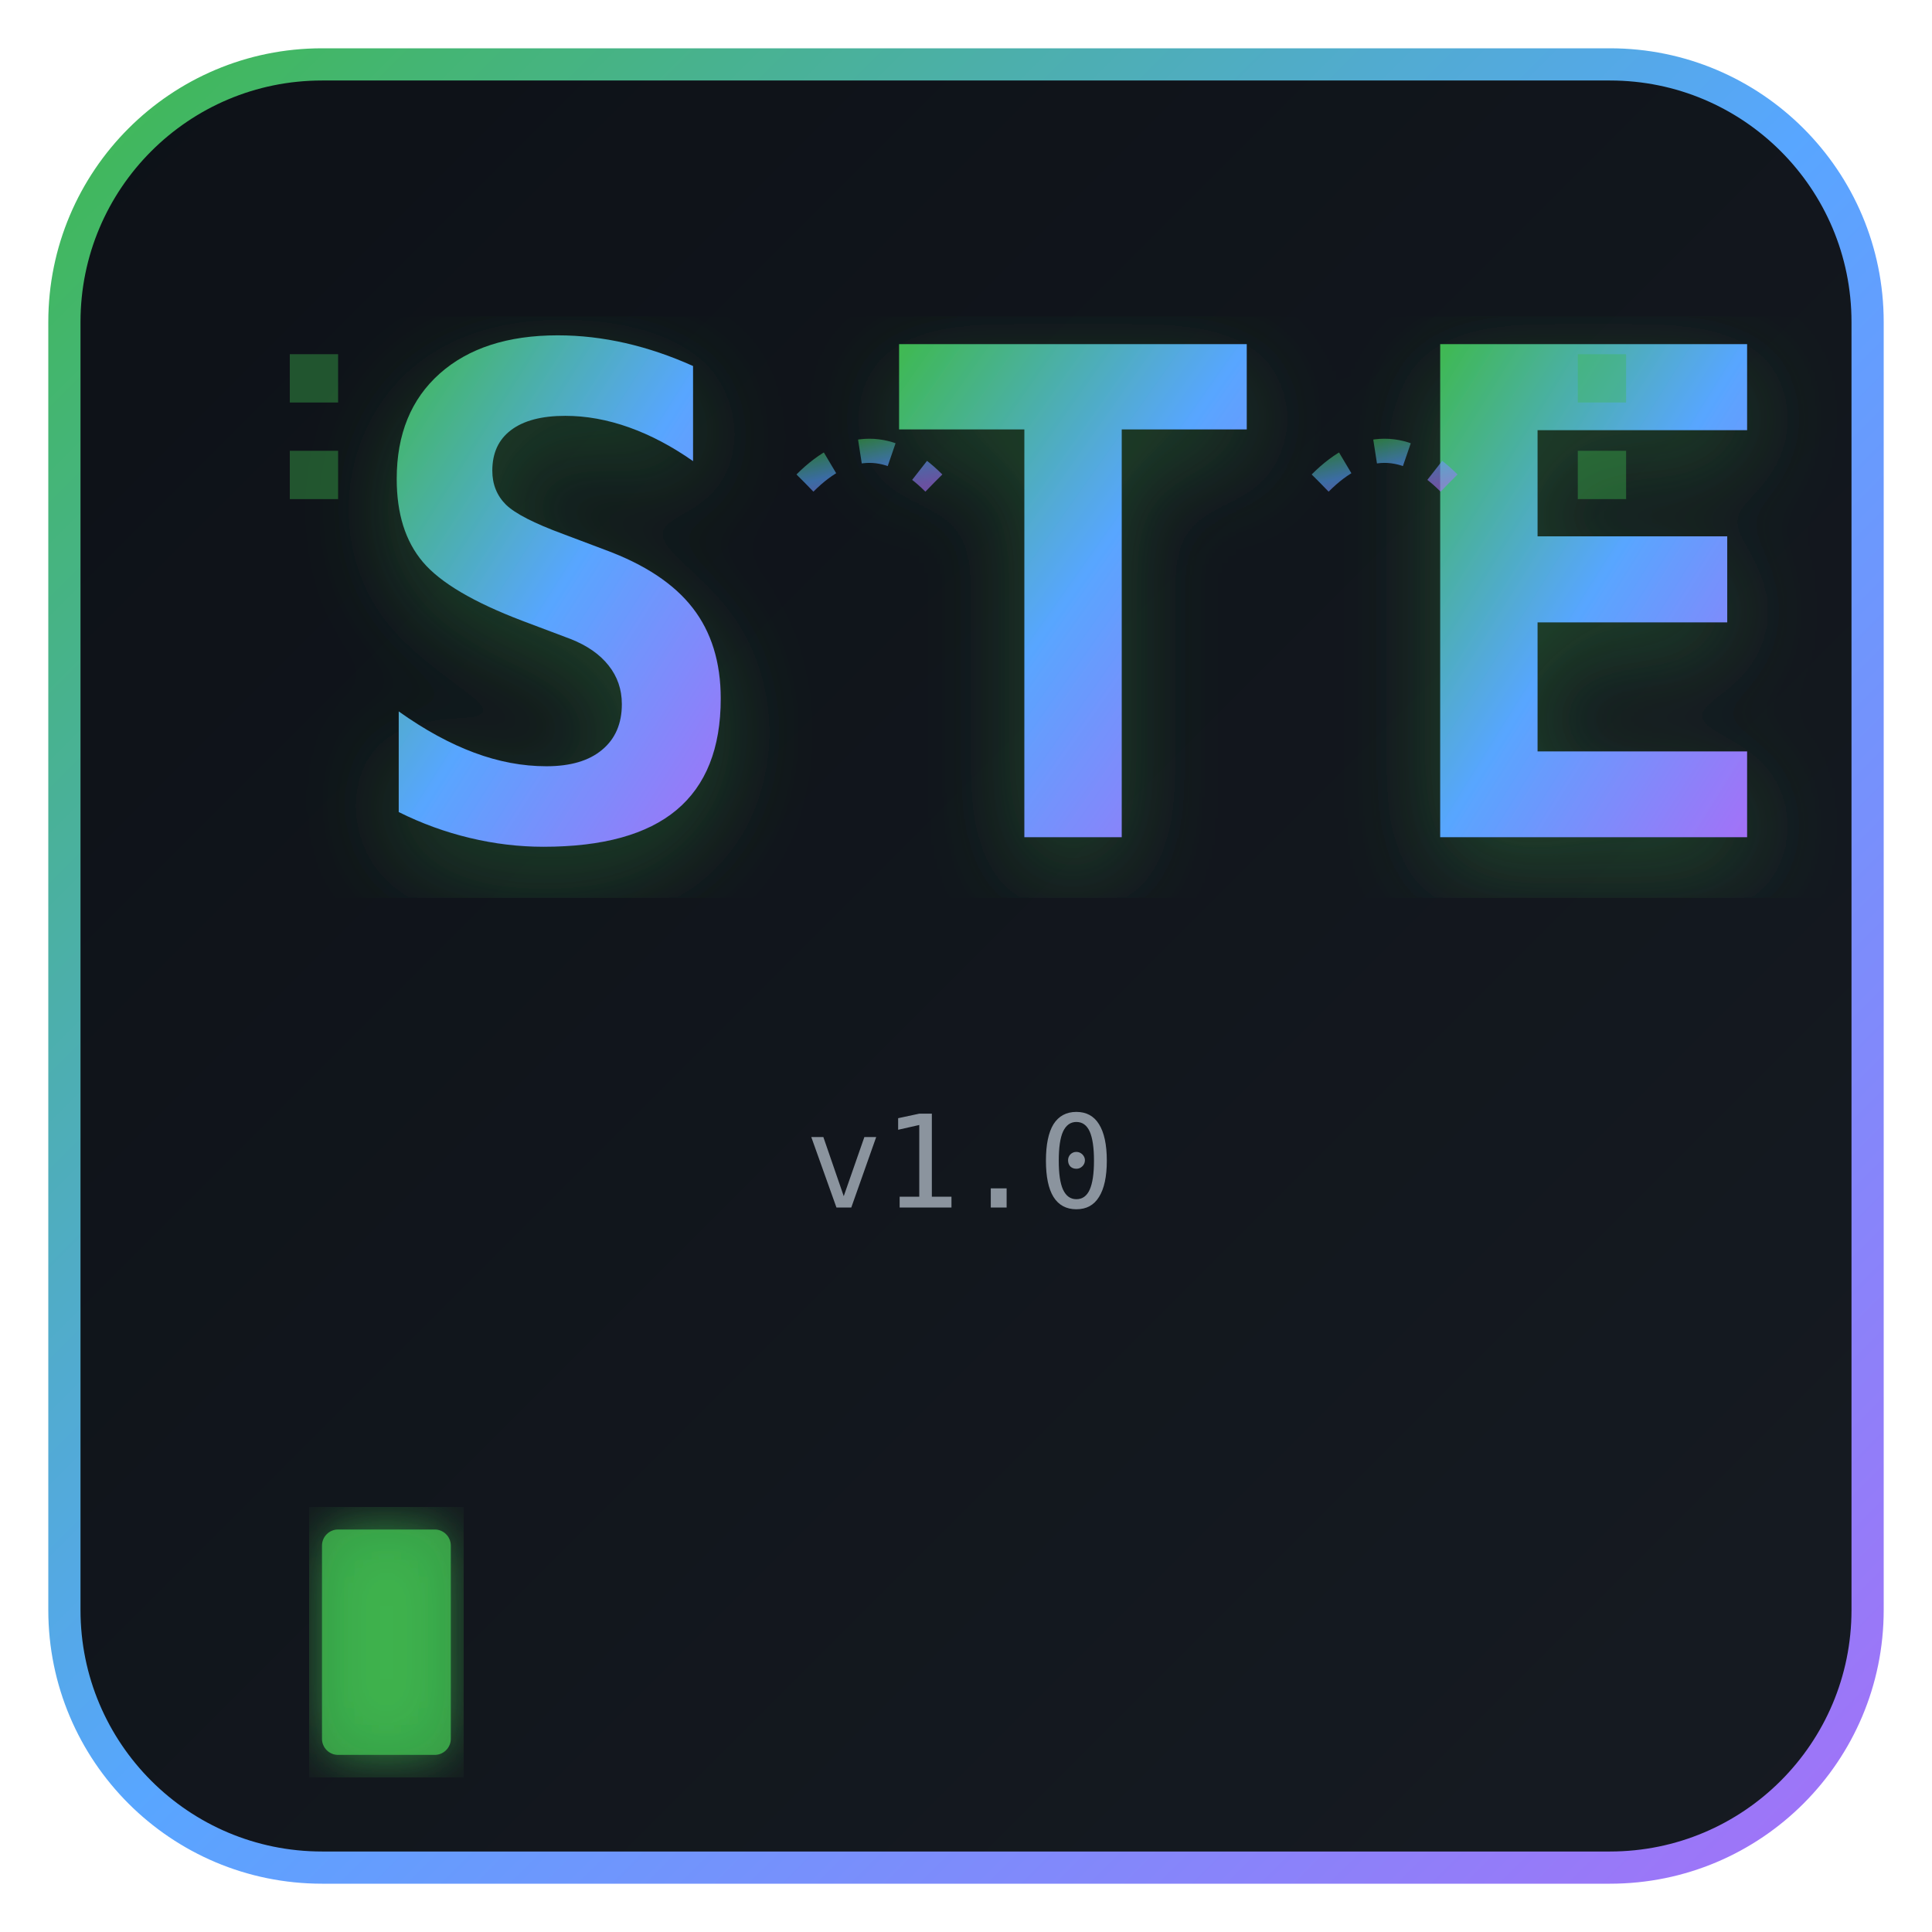
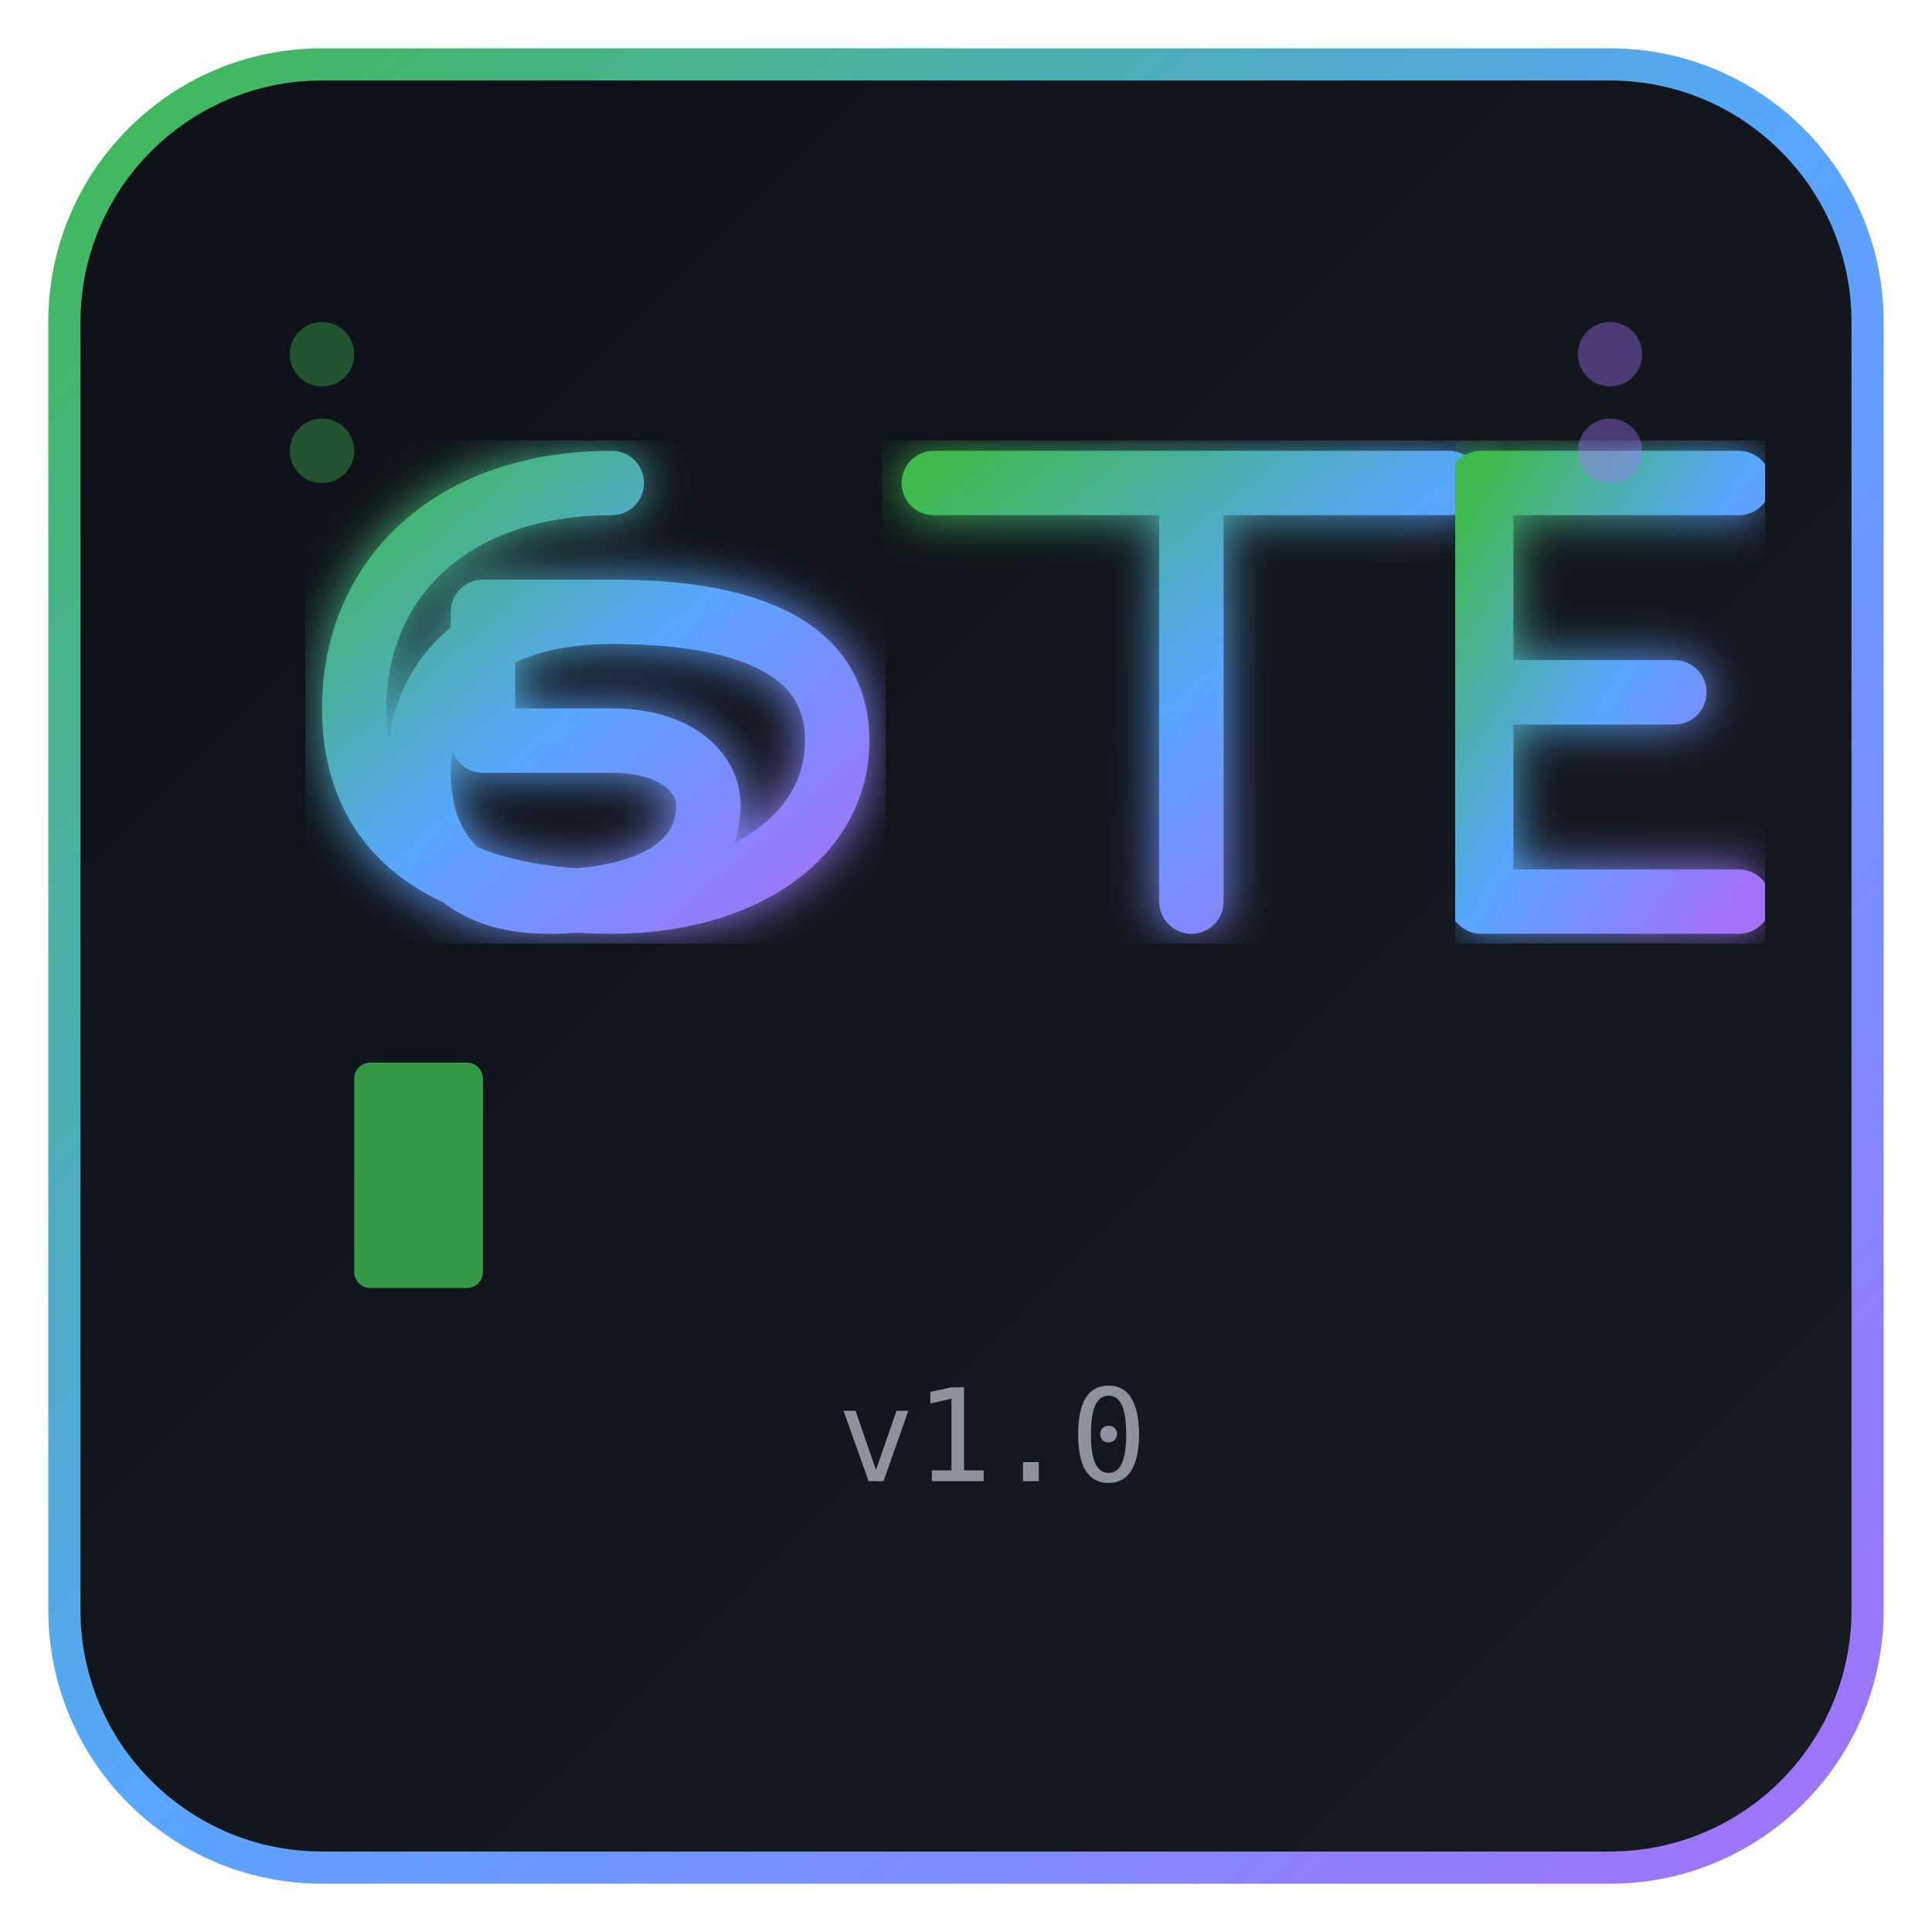
<svg xmlns="http://www.w3.org/2000/svg" viewBox="0 0 120 120" width="120" height="120">
  <defs>
-     <linearGradient id="bgGradient" x1="0%" y1="0%" x2="100%" y2="100%">
-       <stop offset="0%" style="stop-color:#0d1117" />
-       <stop offset="100%" style="stop-color:#161b22" />
+     <linearGradient id="bgGrad" x1="0%" y1="0%" x2="100%" y2="100%">
+       <stop offset="0%" stop-color="#0d1117" />
+       <stop offset="100%" stop-color="#161b22" />
    </linearGradient>
-     <linearGradient id="textGradient" x1="0%" y1="0%" x2="100%" y2="100%">
-       <stop offset="0%" style="stop-color:#3fb950" />
-       <stop offset="50%" style="stop-color:#58a6ff" />
-       <stop offset="100%" style="stop-color:#a371f7" />
+     <linearGradient id="txtGrad" x1="0%" y1="0%" x2="100%" y2="100%">
+       <stop offset="0%" stop-color="#3fb950" />
+       <stop offset="50%" stop-color="#58a6ff" />
+       <stop offset="100%" stop-color="#a371f7" />
    </linearGradient>
    <filter id="glow">
-       <feGaussianBlur stdDeviation="2" result="coloredBlur" />
+       <feGaussianBlur stdDeviation="1.5" result="coloredBlur" />
      <feMerge>
        <feMergeNode in="coloredBlur" />
        <feMergeNode in="SourceGraphic" />
      </feMerge>
    </filter>
-     <filter id="shadow">
-       <feDropShadow dx="0" dy="2" stdDeviation="3" flood-color="#3fb950" flood-opacity="0.3" />
-     </filter>
  </defs>
-   <rect x="4" y="4" width="112" height="112" rx="16" ry="16" fill="url(#bgGradient)" stroke="url(#textGradient)" stroke-width="2" />
+   <rect x="4" y="4" width="112" height="112" rx="16" fill="url(#bgGrad)" stroke="url(#txtGrad)" stroke-width="2" />
  <g filter="url(#glow)">
-     <rect x="20" y="95" width="8" height="14" rx="1" fill="#3fb950" opacity="0.8">
-       <animate attributeName="opacity" values="0.8;0.2;0.8" dur="1s" repeatCount="indefinite" />
-     </rect>
+     <path d="M 38 30 C 28 30 22 36 22 44 C 22 52 28 56 38 56 C 46 56 52 52 52 46 C 52 40 46 38 38 38 L 30 38 L 30 46 L 38 46 C 42 46 44 48 44 50 C 44 54 40 56 34 56 C 28 56 26 52 26 48 C 26 42 30 38 38 38" fill="none" stroke="url(#txtGrad)" stroke-width="4" stroke-linecap="round" stroke-linejoin="round" />
  </g>
-   <g filter="url(#shadow)" font-family="'JetBrains Mono', 'Fira Code', 'SF Mono', Consolas, monospace" font-weight="700" font-size="42">
-     <text x="22" y="52" fill="url(#textGradient)">S</text>
-     <text x="54" y="52" fill="url(#textGradient)">T</text>
-     <text x="86" y="52" fill="url(#textGradient)">E</text>
+   <g filter="url(#glow)">
+     <path d="M 58 30 L 90 30 M 74 30 L 74 56" fill="none" stroke="url(#txtGrad)" stroke-width="4" stroke-linecap="round" />
  </g>
-   <g stroke="url(#textGradient)" stroke-width="1.5" fill="none" opacity="0.6">
-     <path d="M 50 30 Q 54 26 58 30" stroke-dasharray="2,2" />
-     <path d="M 82 30 Q 86 26 90 30" stroke-dasharray="2,2" />
+   <g filter="url(#glow)">
+     <path d="M 92 30 L 108 30 M 92 43 L 104 43 M 92 56 L 108 56 M 92 30 L 92 56" fill="none" stroke="url(#txtGrad)" stroke-width="4" stroke-linecap="round" />
  </g>
-   <g fill="#3fb950" opacity="0.4">
-     <rect x="18" y="22" width="3" height="3" />
-     <rect x="18" y="28" width="3" height="3" />
-     <rect x="98" y="22" width="3" height="3" />
-     <rect x="98" y="28" width="3" height="3" />
-   </g>
-   <g font-family="'JetBrains Mono', monospace" font-size="8" fill="#8b949e">
-     <text x="50" y="75">v1.0</text>
-   </g>
+   <rect x="22" y="66" width="8" height="14" rx="1" fill="#3fb950" opacity="0.8">
+     <animate attributeName="opacity" values="0.8;0.2;0.8" dur="1s" repeatCount="indefinite" />
+   </rect>
+   <circle cx="20" cy="22" r="2" fill="#3fb950" opacity="0.4" />
+   <circle cx="20" cy="28" r="2" fill="#3fb950" opacity="0.4" />
+   <circle cx="100" cy="22" r="2" fill="#a371f7" opacity="0.4" />
+   <circle cx="100" cy="28" r="2" fill="#a371f7" opacity="0.4" />
+   <text x="52" y="92" fill="#8b949e" font-family="monospace" font-size="8">v1.0</text>
</svg>
